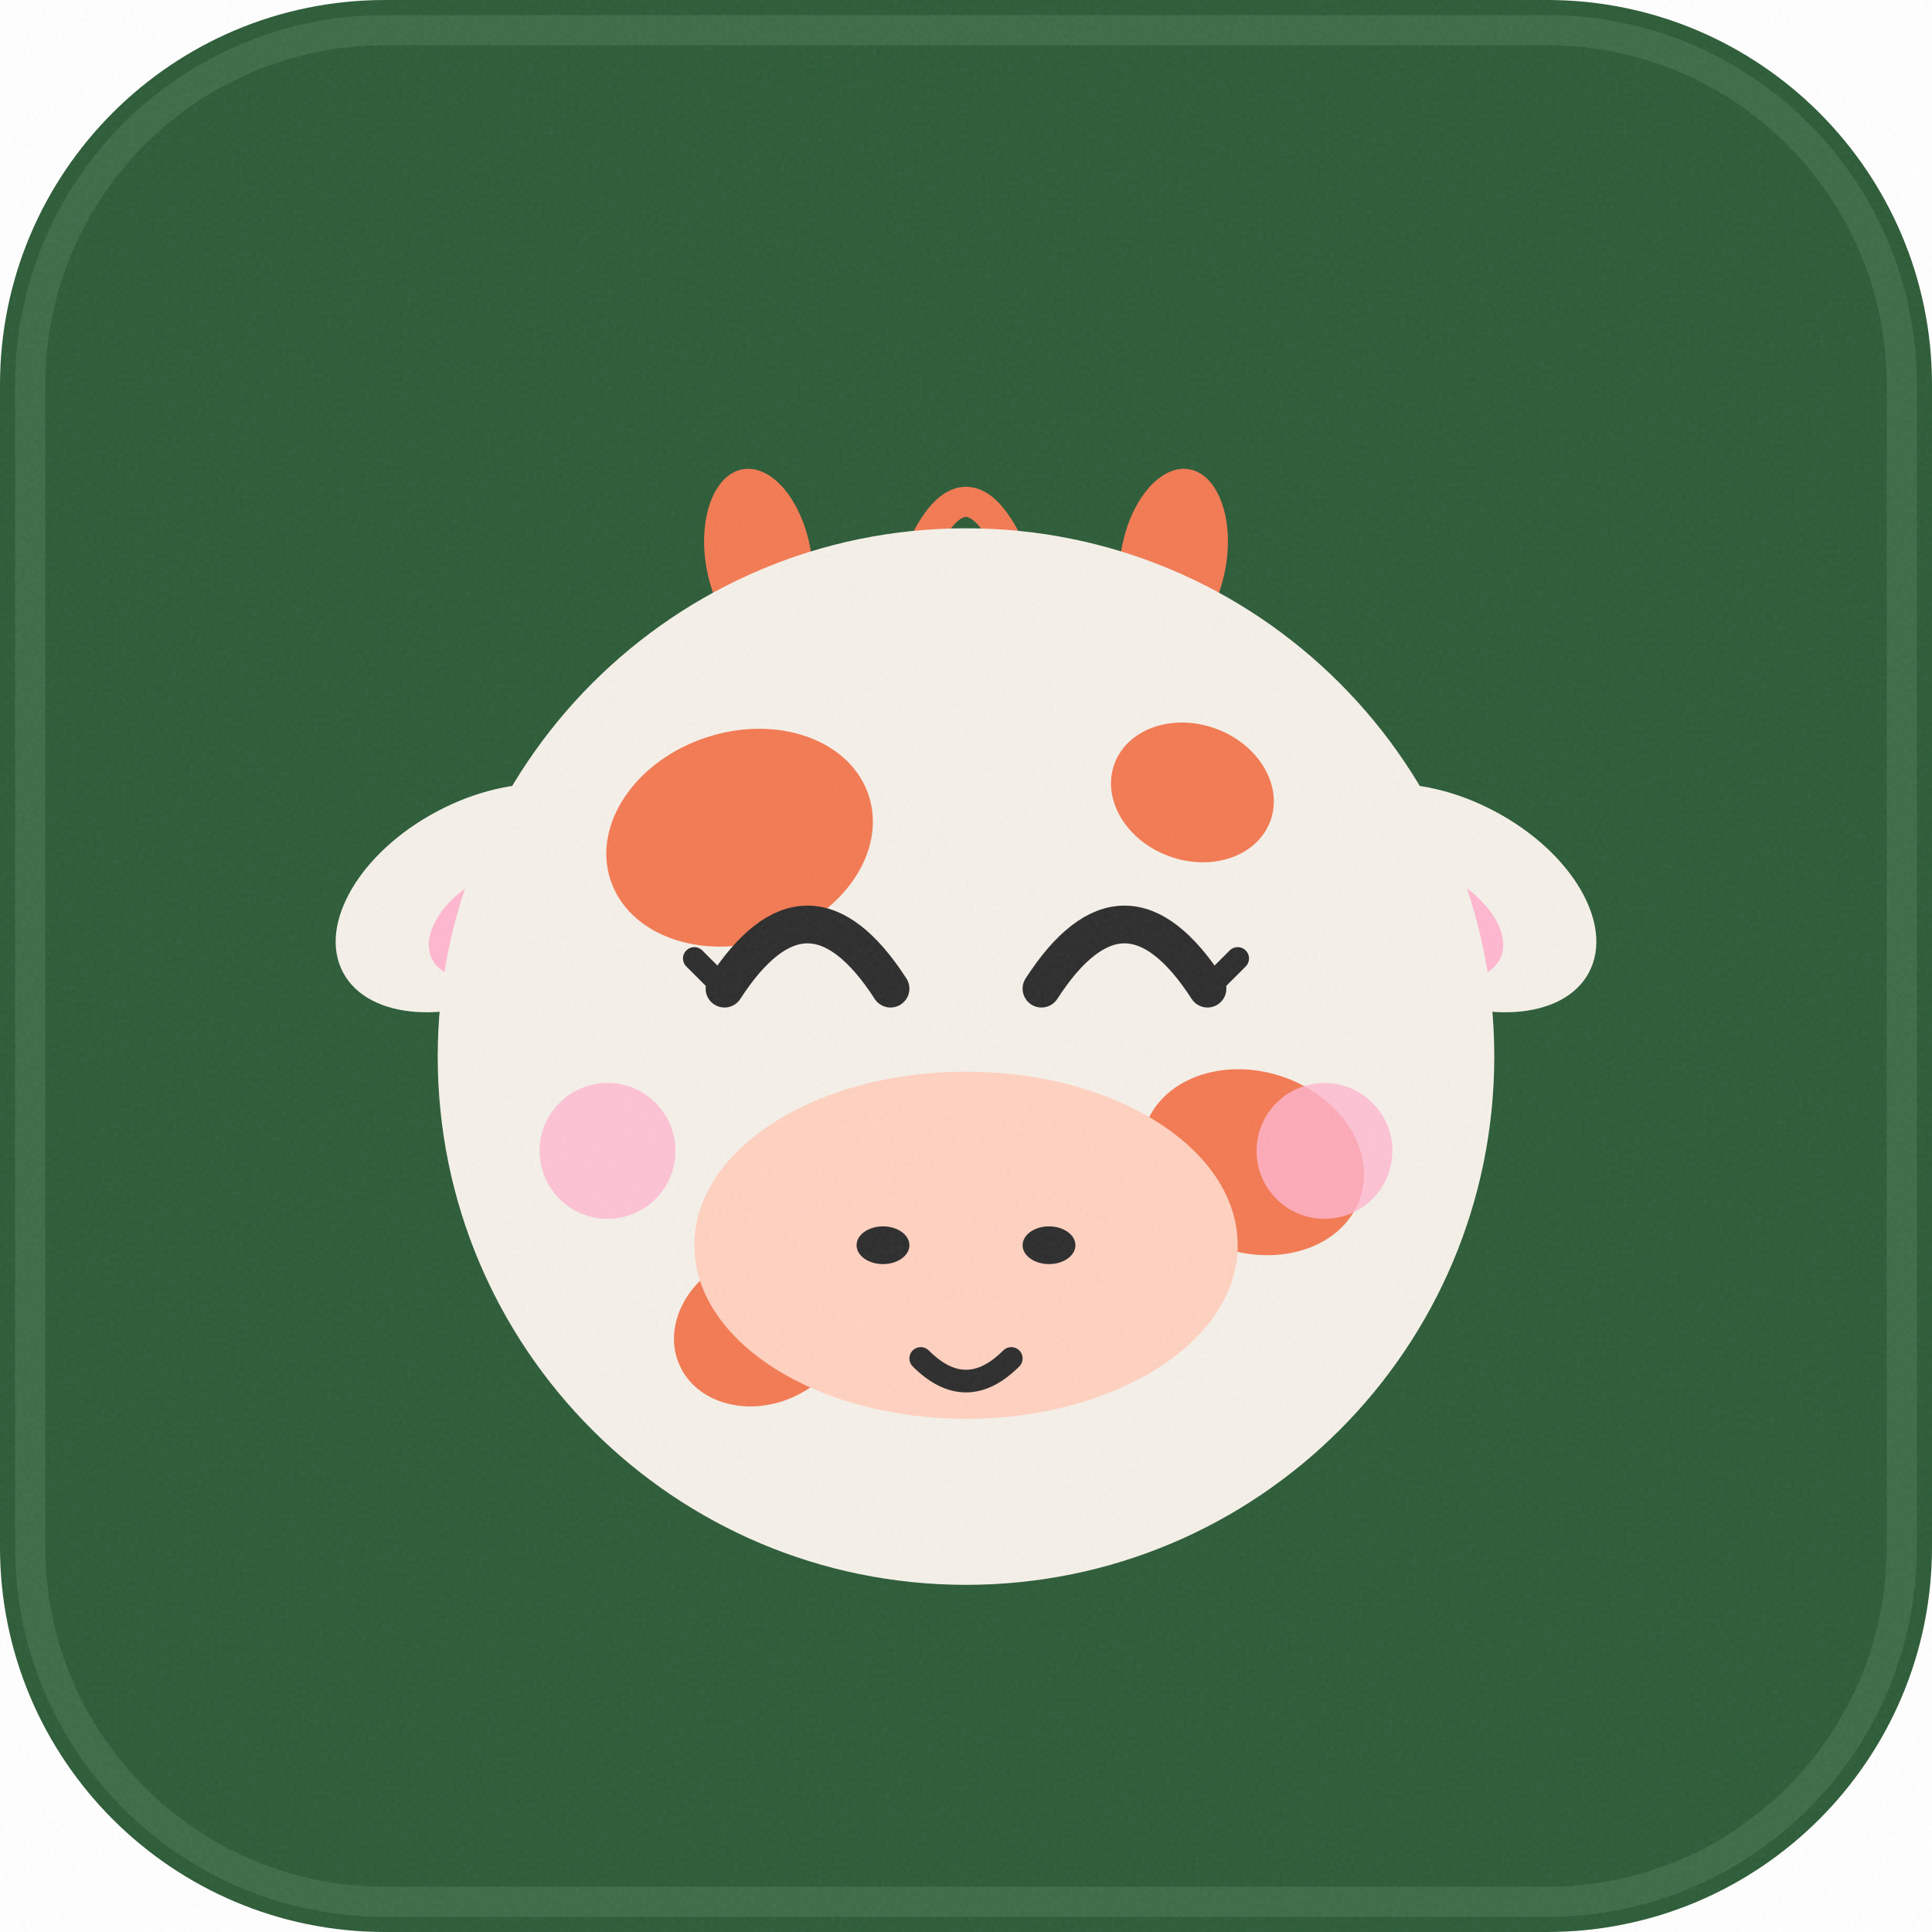
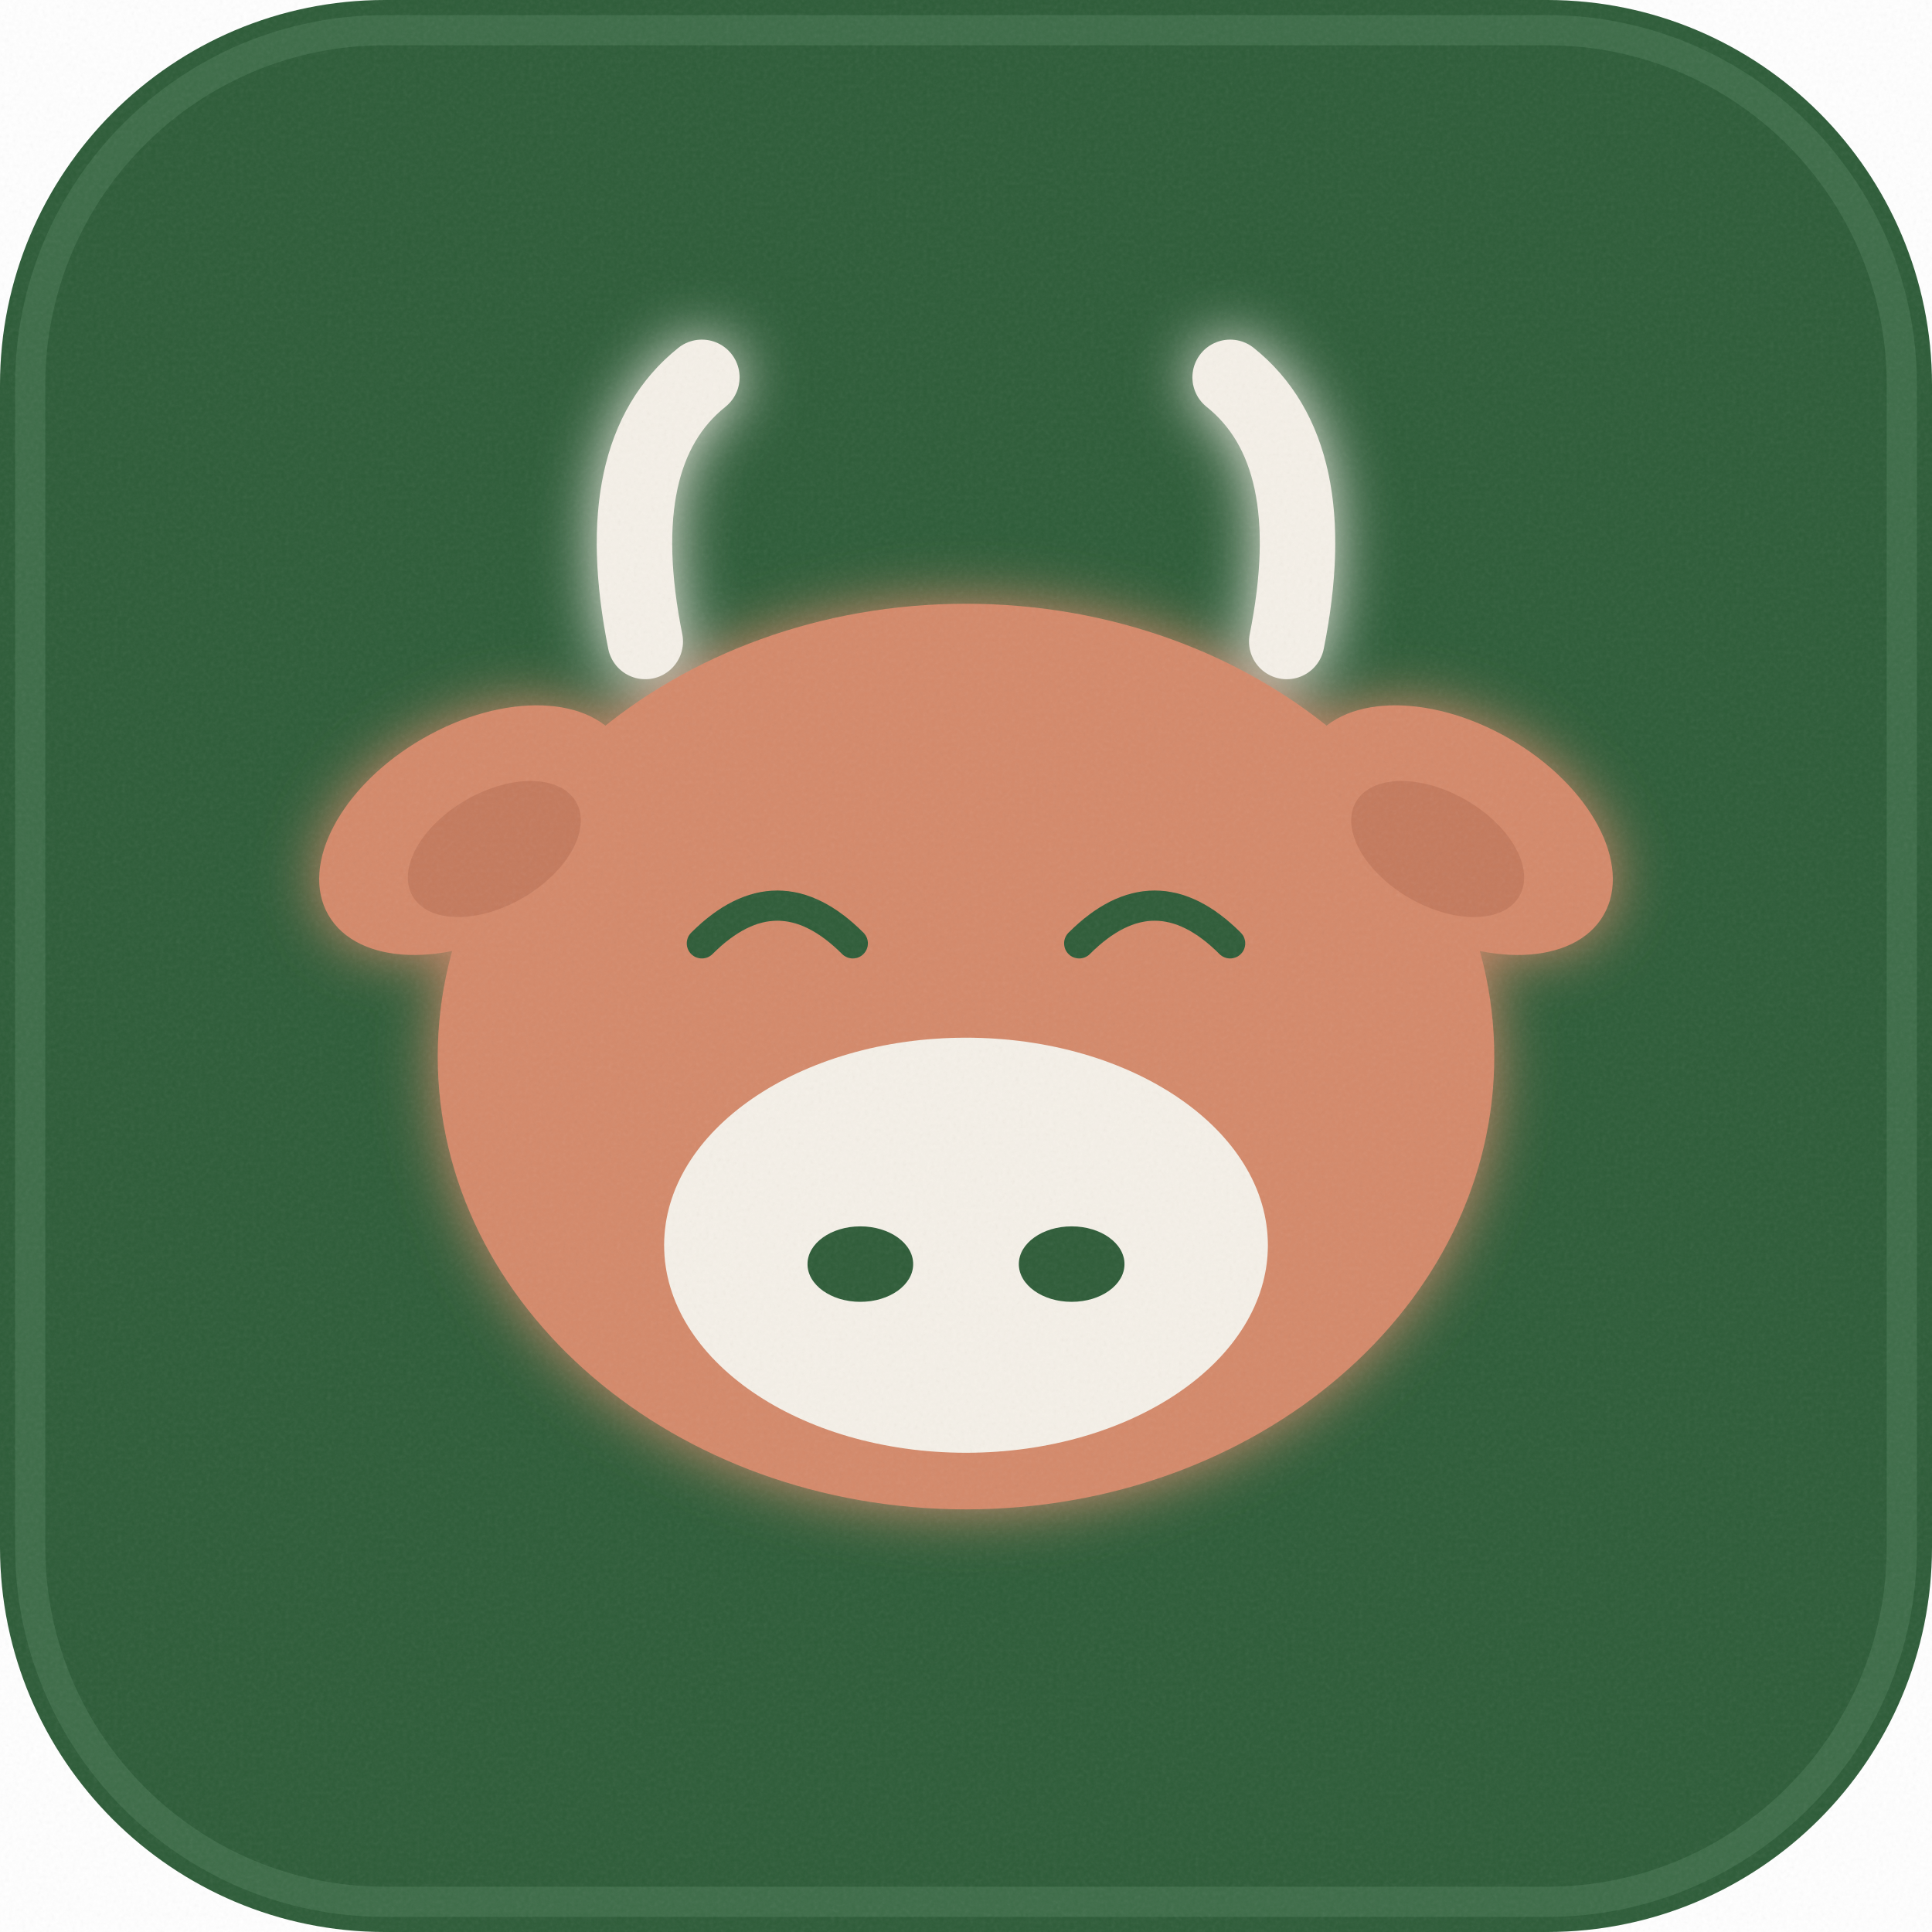
<svg xmlns="http://www.w3.org/2000/svg" width="512" height="512" viewBox="0 0 512 512">
  <defs>
    <filter id="grain">
      <feTurbulence type="fractalNoise" baseFrequency="0.9" numOctaves="4" result="noise" />
      <feColorMatrix type="saturate" values="0" />
      <feComponentTransfer>
-         <feFuncA type="linear" slope="0.06" />
+         <feFuncA type="linear" slope="0.08" />
      </feComponentTransfer>
      <feBlend in="SourceGraphic" mode="overlay" />
    </filter>
-     <clipPath id="headClip">
-       <circle cx="256" cy="280" r="140" />
-     </clipPath>
+     <filter id="glow" x="-20%" y="-20%" width="140%" height="140%">
+       <feGaussianBlur stdDeviation="8" result="blur" />
+       <feComposite in="SourceGraphic" in2="blur" operator="over" />
+     </filter>
  </defs>
  <rect width="512" height="512" rx="102" ry="102" fill="#2D5C38" />
  <rect x="8" y="8" width="496" height="496" rx="94" ry="94" fill="none" stroke="#3D6C48" stroke-width="8" />
-   <g transform="translate(256, 280)">
-     <ellipse cx="-55" cy="-132" rx="14" ry="24" fill="#F37A53" transform="rotate(-10 -55 -132)" />
-     <ellipse cx="55" cy="-132" rx="14" ry="24" fill="#F37A53" transform="rotate(10 55 -132)" />
-     <path d="M -10 -138 Q 0 -156 10 -138" stroke="#F37A53" stroke-width="8" fill="none" stroke-linecap="round" />
-     <ellipse cx="-128" cy="-42" rx="42" ry="26" fill="#F5F0E8" transform="rotate(-28 -128 -42)" />
-     <ellipse cx="128" cy="-42" rx="42" ry="26" fill="#F5F0E8" transform="rotate(28 128 -42)" />
-     <ellipse cx="-122" cy="-36" rx="22" ry="13" fill="#FFB7D0" transform="rotate(-28 -122 -36)" />
-     <ellipse cx="122" cy="-36" rx="22" ry="13" fill="#FFB7D0" transform="rotate(28 122 -36)" />
-     <circle cx="0" cy="0" r="140" fill="#F5F0E8" />
-   </g>
-   <g clip-path="url(#headClip)">
-     <ellipse cx="196" cy="222" rx="36" ry="28" fill="#F37A53" transform="rotate(-18 196 222)" />
-     <ellipse cx="316" cy="210" rx="22" ry="18" fill="#F37A53" transform="rotate(20 316 210)" />
-     <ellipse cx="332" cy="308" rx="30" ry="24" fill="#F37A53" transform="rotate(18 332 308)" />
-     <ellipse cx="202" cy="352" rx="24" ry="20" fill="#F37A53" transform="rotate(-24 202 352)" />
-   </g>
-   <g transform="translate(256, 280)">
-     <ellipse cx="0" cy="50" rx="72" ry="46" fill="#FFD1C0" />
-     <ellipse cx="-22" cy="50" rx="7" ry="5" fill="#2D2D2D" />
-     <ellipse cx="22" cy="50" rx="7" ry="5" fill="#2D2D2D" />
-     <path d="M -12 80 Q 0 92 12 80" stroke="#2D2D2D" stroke-width="6" fill="none" stroke-linecap="round" />
-     <circle cx="-95" cy="25" r="18" fill="#FFB7D0" opacity="0.8" />
-     <circle cx="95" cy="25" r="18" fill="#FFB7D0" opacity="0.8" />
-     <path d="M -64 -18 Q -42 -52 -20 -18" stroke="#2D2D2D" stroke-width="10" fill="none" stroke-linecap="round" />
-     <path d="M 20 -18 Q 42 -52 64 -18" stroke="#2D2D2D" stroke-width="10" fill="none" stroke-linecap="round" />
-     <path d="M -64 -18 L -72 -26" stroke="#2D2D2D" stroke-width="6" fill="none" stroke-linecap="round" />
-     <path d="M 64 -18 L 72 -26" stroke="#2D2D2D" stroke-width="6" fill="none" stroke-linecap="round" />
+   <g transform="translate(256, 280)" filter="url(#glow)">
+     <ellipse cx="0" cy="0" rx="140" ry="120" fill="#D4896A" />
+     <ellipse cx="0" cy="50" rx="80" ry="55" fill="#F5F0E8" />
+     <ellipse cx="-28" cy="55" rx="14" ry="10" fill="#2D5C38" />
+     <ellipse cx="28" cy="55" rx="14" ry="10" fill="#2D5C38" />
+     <g stroke="#2D5C38" stroke-width="8" stroke-linecap="round" fill="none">
+       <path d="M -70 -30 Q -50 -50 -30 -30" />
+       <path d="M 30 -30 Q 50 -50 70 -30" />
+     </g>
+     <ellipse cx="-130" cy="-60" rx="45" ry="28" fill="#D4896A" transform="rotate(-30 -130 -60)" />
+     <ellipse cx="130" cy="-60" rx="45" ry="28" fill="#D4896A" transform="rotate(30 130 -60)" />
+     <ellipse cx="-125" cy="-55" rx="25" ry="15" fill="#C47A5D" transform="rotate(-30 -125 -55)" />
+     <ellipse cx="125" cy="-55" rx="25" ry="15" fill="#C47A5D" transform="rotate(30 125 -55)" />
+     <path d="M -85 -110 Q -95 -160 -70 -180" stroke="#F5F0E8" stroke-width="20" stroke-linecap="round" fill="none" />
+     <path d="M 85 -110 Q 95 -160 70 -180" stroke="#F5F0E8" stroke-width="20" stroke-linecap="round" fill="none" />
  </g>
  <rect width="512" height="512" rx="102" ry="102" fill="transparent" filter="url(#grain)" />
</svg>
